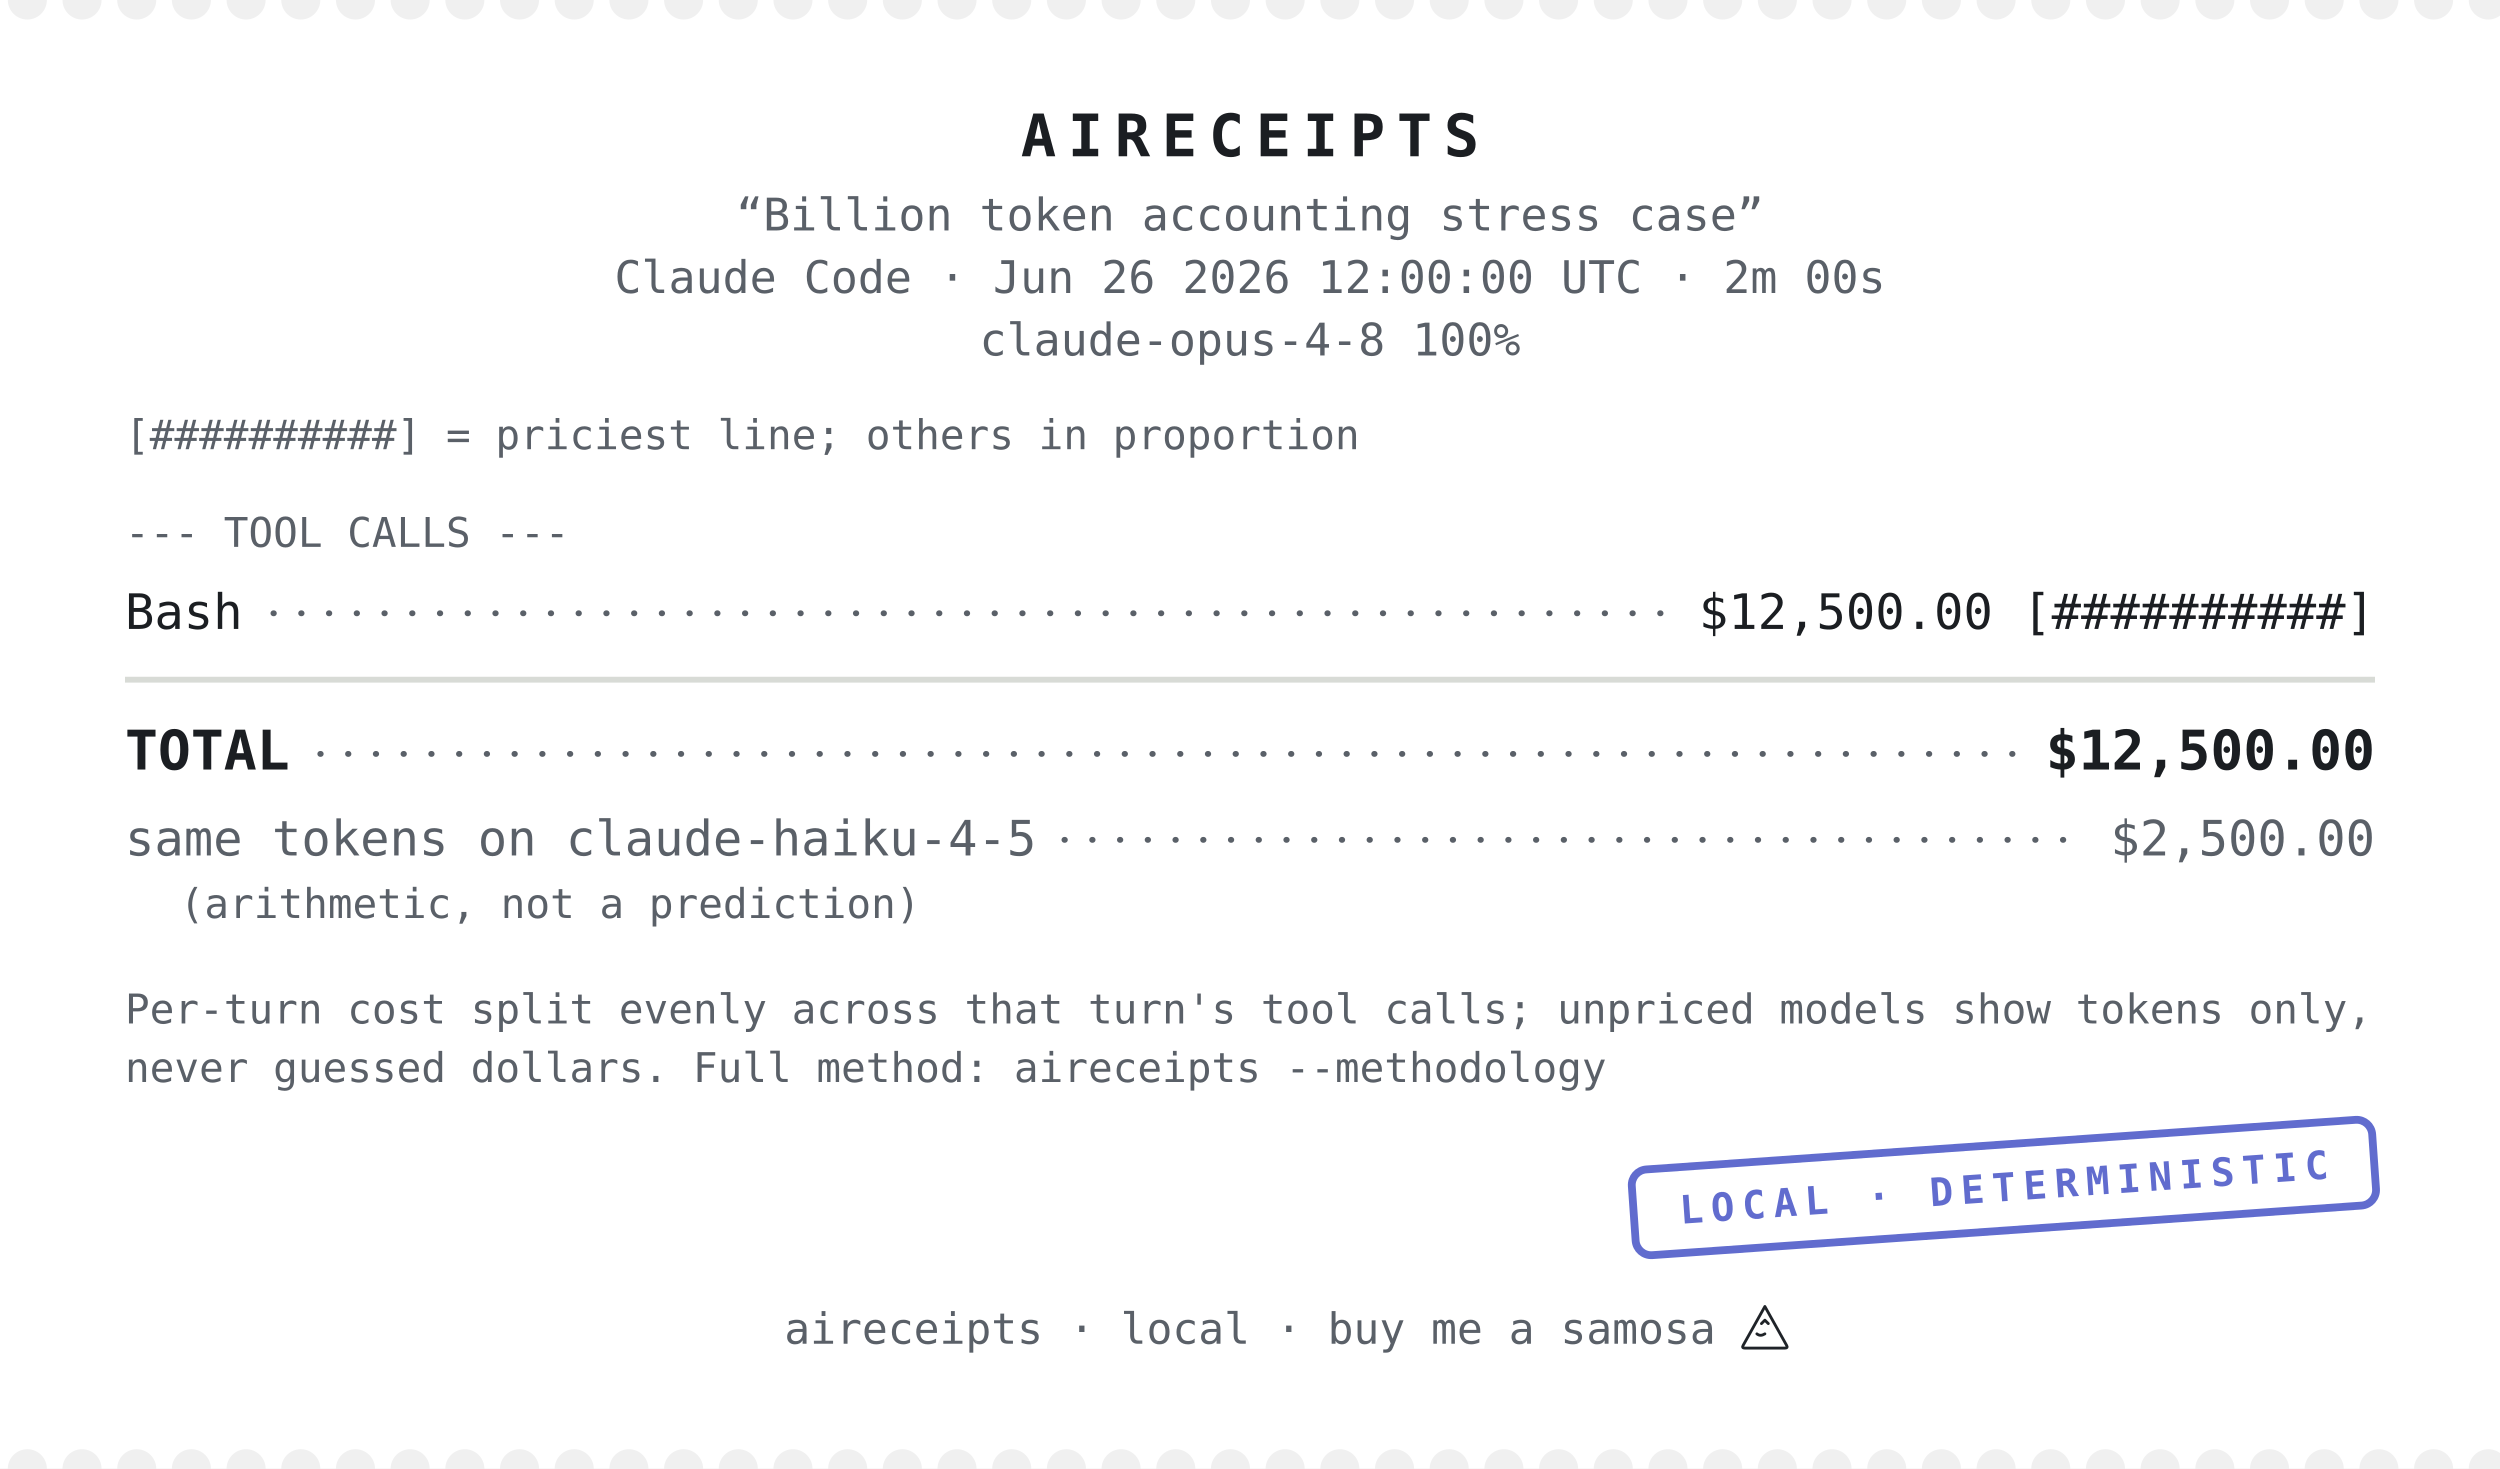
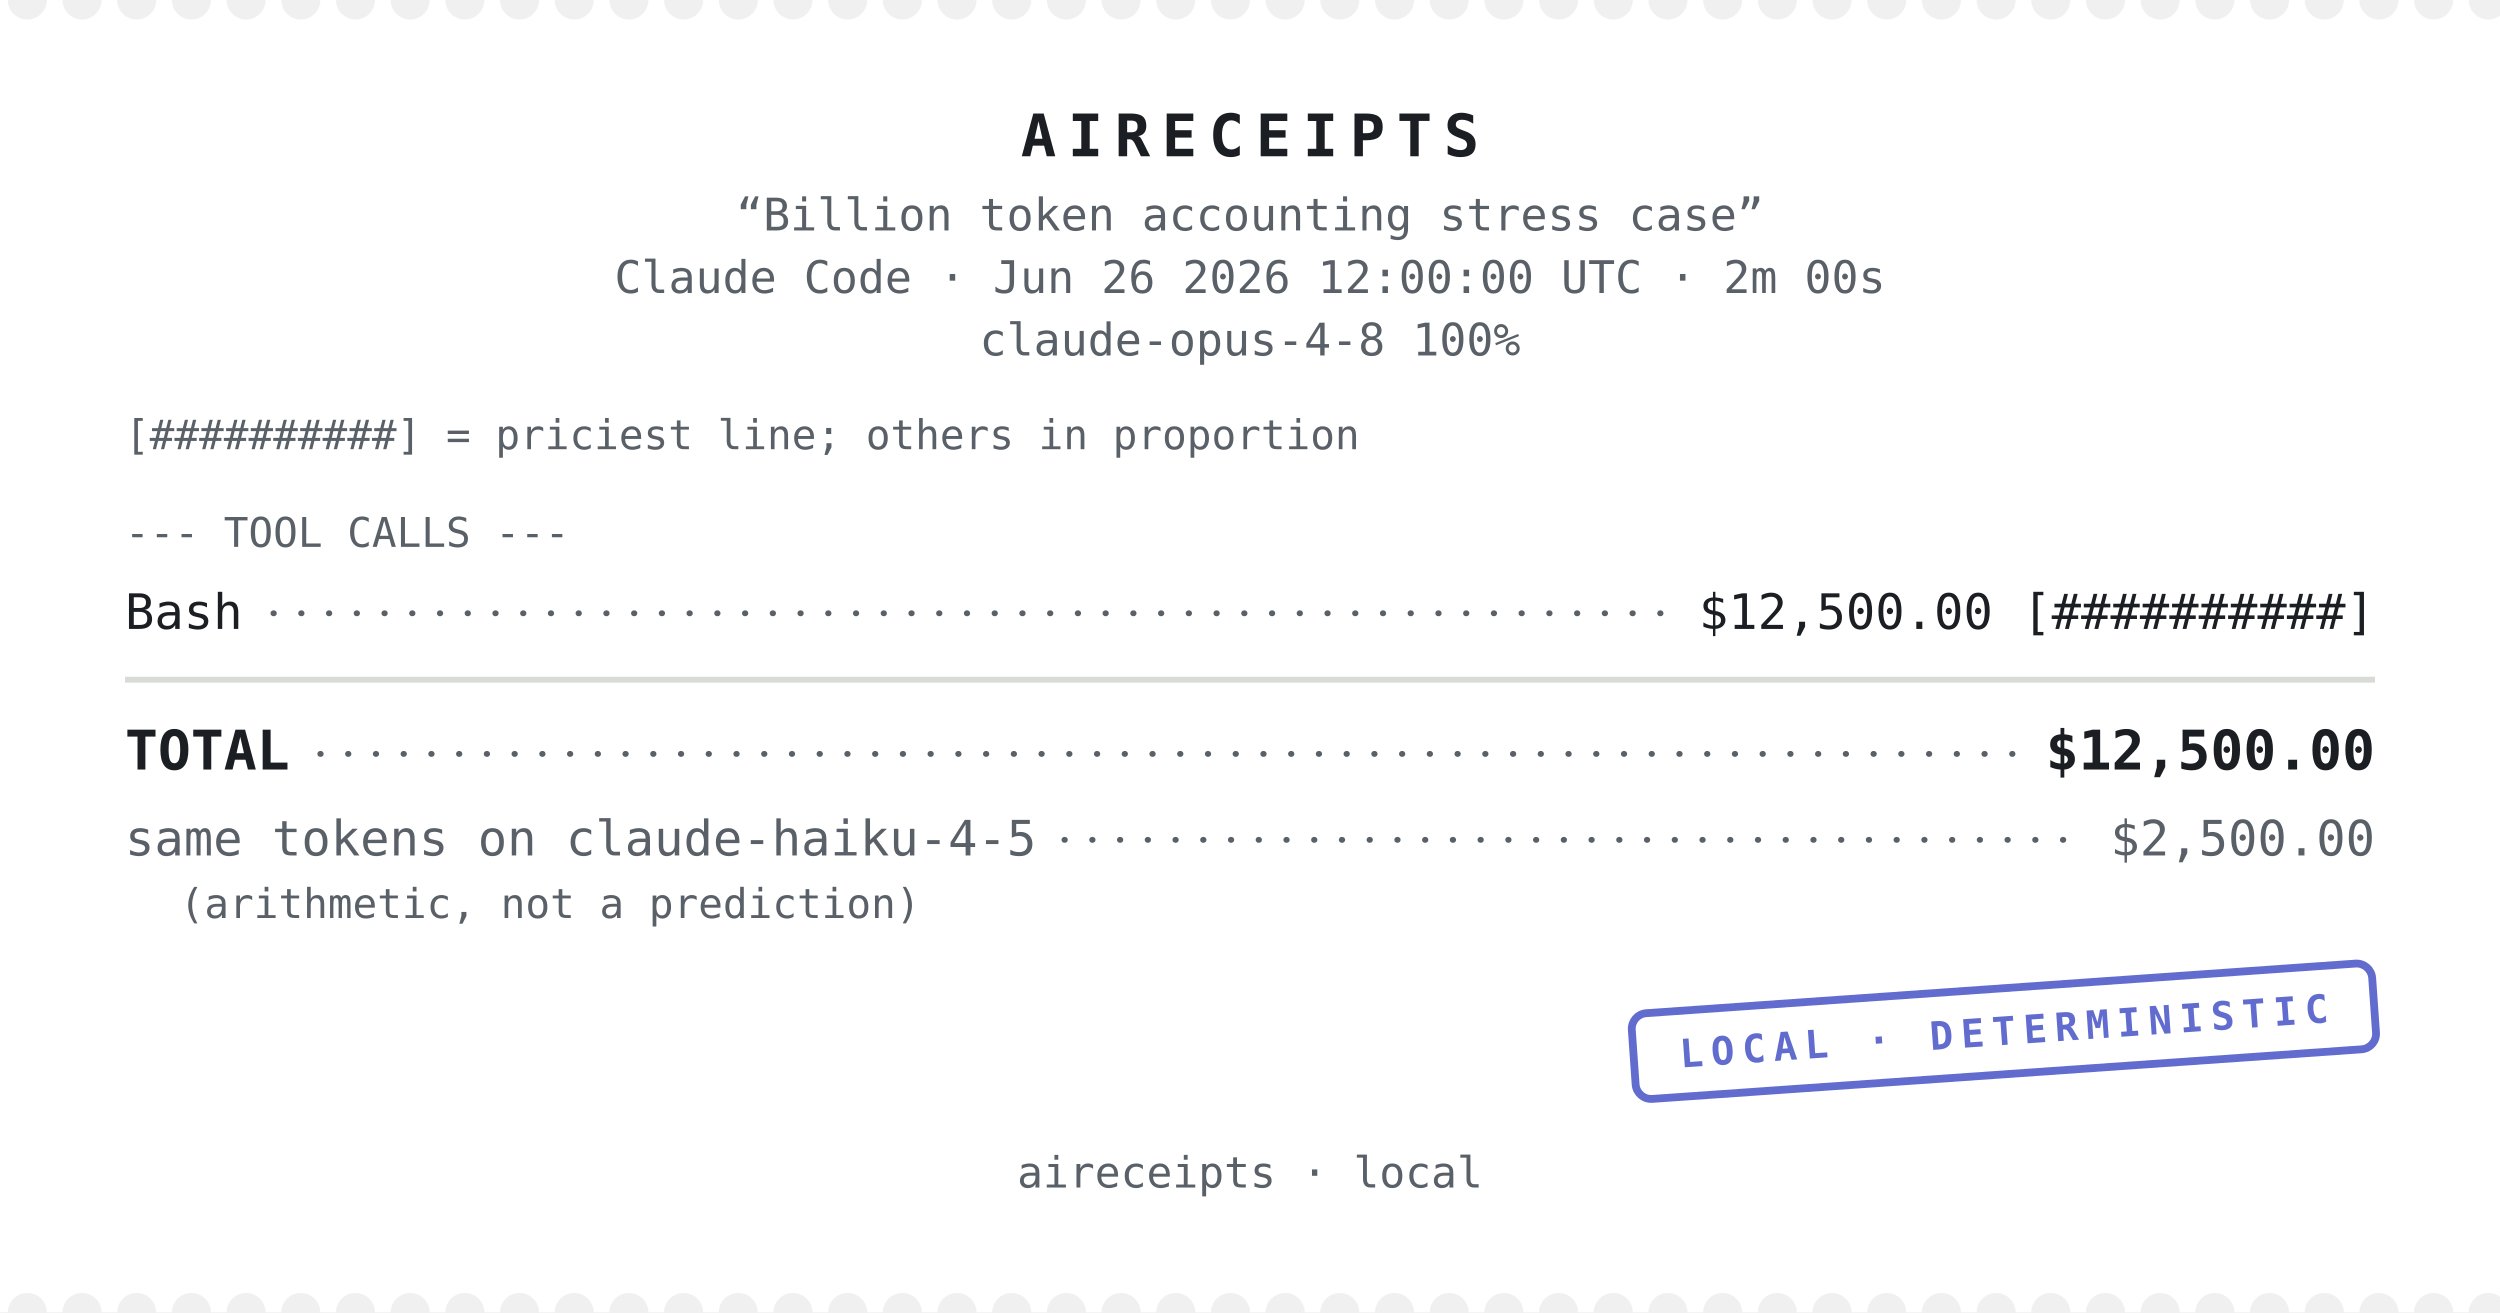
- <svg xmlns="http://www.w3.org/2000/svg" width="640" height="376" viewBox="0 0 640 376" font-family="&quot;SF Mono&quot;,&quot;Cascadia Code&quot;,&quot;JetBrains Mono&quot;,Menlo,Consolas,monospace" role="img" aria-label="aireceipts cost receipt">
+ <svg xmlns="http://www.w3.org/2000/svg" width="640" height="336" viewBox="0 0 640 336" font-family="&quot;SF Mono&quot;,&quot;Cascadia Code&quot;,&quot;JetBrains Mono&quot;,Menlo,Consolas,monospace" role="img" aria-label="aireceipts cost receipt">
  <g transform="translate(0 0)">
    <defs>
-       <mask id="perf-0" maskUnits="userSpaceOnUse" x="-5" y="-5" width="650" height="386">
-         <rect x="0" y="0" width="640" height="376" fill="#FFFFFF" />
+       <mask id="perf-0" maskUnits="userSpaceOnUse" x="-5" y="-5" width="650" height="346">
+         <rect x="0" y="0" width="640" height="336" fill="#FFFFFF" />
        <g class="perf-top">
          <circle cx="7" cy="0" r="5" fill="#000000" />
          <circle cx="21" cy="0" r="5" fill="#000000" />
          <circle cx="35" cy="0" r="5" fill="#000000" />
          <circle cx="49" cy="0" r="5" fill="#000000" />
          <circle cx="63" cy="0" r="5" fill="#000000" />
          <circle cx="77" cy="0" r="5" fill="#000000" />
          <circle cx="91" cy="0" r="5" fill="#000000" />
          <circle cx="105" cy="0" r="5" fill="#000000" />
          <circle cx="119" cy="0" r="5" fill="#000000" />
          <circle cx="133" cy="0" r="5" fill="#000000" />
          <circle cx="147" cy="0" r="5" fill="#000000" />
          <circle cx="161" cy="0" r="5" fill="#000000" />
          <circle cx="175" cy="0" r="5" fill="#000000" />
          <circle cx="189" cy="0" r="5" fill="#000000" />
          <circle cx="203" cy="0" r="5" fill="#000000" />
          <circle cx="217" cy="0" r="5" fill="#000000" />
          <circle cx="231" cy="0" r="5" fill="#000000" />
          <circle cx="245" cy="0" r="5" fill="#000000" />
          <circle cx="259" cy="0" r="5" fill="#000000" />
          <circle cx="273" cy="0" r="5" fill="#000000" />
          <circle cx="287" cy="0" r="5" fill="#000000" />
          <circle cx="301" cy="0" r="5" fill="#000000" />
          <circle cx="315" cy="0" r="5" fill="#000000" />
          <circle cx="329" cy="0" r="5" fill="#000000" />
          <circle cx="343" cy="0" r="5" fill="#000000" />
          <circle cx="357" cy="0" r="5" fill="#000000" />
          <circle cx="371" cy="0" r="5" fill="#000000" />
          <circle cx="385" cy="0" r="5" fill="#000000" />
          <circle cx="399" cy="0" r="5" fill="#000000" />
          <circle cx="413" cy="0" r="5" fill="#000000" />
          <circle cx="427" cy="0" r="5" fill="#000000" />
          <circle cx="441" cy="0" r="5" fill="#000000" />
          <circle cx="455" cy="0" r="5" fill="#000000" />
          <circle cx="469" cy="0" r="5" fill="#000000" />
          <circle cx="483" cy="0" r="5" fill="#000000" />
          <circle cx="497" cy="0" r="5" fill="#000000" />
          <circle cx="511" cy="0" r="5" fill="#000000" />
          <circle cx="525" cy="0" r="5" fill="#000000" />
          <circle cx="539" cy="0" r="5" fill="#000000" />
          <circle cx="553" cy="0" r="5" fill="#000000" />
          <circle cx="567" cy="0" r="5" fill="#000000" />
          <circle cx="581" cy="0" r="5" fill="#000000" />
          <circle cx="595" cy="0" r="5" fill="#000000" />
          <circle cx="609" cy="0" r="5" fill="#000000" />
          <circle cx="623" cy="0" r="5" fill="#000000" />
          <circle cx="637" cy="0" r="5" fill="#000000" />
        </g>
        <g class="perf-bottom">
-           <circle cx="7" cy="376" r="5" fill="#000000" />
-           <circle cx="21" cy="376" r="5" fill="#000000" />
-           <circle cx="35" cy="376" r="5" fill="#000000" />
-           <circle cx="49" cy="376" r="5" fill="#000000" />
-           <circle cx="63" cy="376" r="5" fill="#000000" />
-           <circle cx="77" cy="376" r="5" fill="#000000" />
-           <circle cx="91" cy="376" r="5" fill="#000000" />
-           <circle cx="105" cy="376" r="5" fill="#000000" />
-           <circle cx="119" cy="376" r="5" fill="#000000" />
-           <circle cx="133" cy="376" r="5" fill="#000000" />
-           <circle cx="147" cy="376" r="5" fill="#000000" />
-           <circle cx="161" cy="376" r="5" fill="#000000" />
-           <circle cx="175" cy="376" r="5" fill="#000000" />
-           <circle cx="189" cy="376" r="5" fill="#000000" />
-           <circle cx="203" cy="376" r="5" fill="#000000" />
-           <circle cx="217" cy="376" r="5" fill="#000000" />
-           <circle cx="231" cy="376" r="5" fill="#000000" />
-           <circle cx="245" cy="376" r="5" fill="#000000" />
-           <circle cx="259" cy="376" r="5" fill="#000000" />
-           <circle cx="273" cy="376" r="5" fill="#000000" />
-           <circle cx="287" cy="376" r="5" fill="#000000" />
-           <circle cx="301" cy="376" r="5" fill="#000000" />
-           <circle cx="315" cy="376" r="5" fill="#000000" />
-           <circle cx="329" cy="376" r="5" fill="#000000" />
-           <circle cx="343" cy="376" r="5" fill="#000000" />
-           <circle cx="357" cy="376" r="5" fill="#000000" />
-           <circle cx="371" cy="376" r="5" fill="#000000" />
-           <circle cx="385" cy="376" r="5" fill="#000000" />
-           <circle cx="399" cy="376" r="5" fill="#000000" />
-           <circle cx="413" cy="376" r="5" fill="#000000" />
-           <circle cx="427" cy="376" r="5" fill="#000000" />
-           <circle cx="441" cy="376" r="5" fill="#000000" />
-           <circle cx="455" cy="376" r="5" fill="#000000" />
-           <circle cx="469" cy="376" r="5" fill="#000000" />
-           <circle cx="483" cy="376" r="5" fill="#000000" />
-           <circle cx="497" cy="376" r="5" fill="#000000" />
-           <circle cx="511" cy="376" r="5" fill="#000000" />
-           <circle cx="525" cy="376" r="5" fill="#000000" />
-           <circle cx="539" cy="376" r="5" fill="#000000" />
-           <circle cx="553" cy="376" r="5" fill="#000000" />
-           <circle cx="567" cy="376" r="5" fill="#000000" />
-           <circle cx="581" cy="376" r="5" fill="#000000" />
-           <circle cx="595" cy="376" r="5" fill="#000000" />
-           <circle cx="609" cy="376" r="5" fill="#000000" />
-           <circle cx="623" cy="376" r="5" fill="#000000" />
-           <circle cx="637" cy="376" r="5" fill="#000000" />
+           <circle cx="7" cy="336" r="5" fill="#000000" />
+           <circle cx="21" cy="336" r="5" fill="#000000" />
+           <circle cx="35" cy="336" r="5" fill="#000000" />
+           <circle cx="49" cy="336" r="5" fill="#000000" />
+           <circle cx="63" cy="336" r="5" fill="#000000" />
+           <circle cx="77" cy="336" r="5" fill="#000000" />
+           <circle cx="91" cy="336" r="5" fill="#000000" />
+           <circle cx="105" cy="336" r="5" fill="#000000" />
+           <circle cx="119" cy="336" r="5" fill="#000000" />
+           <circle cx="133" cy="336" r="5" fill="#000000" />
+           <circle cx="147" cy="336" r="5" fill="#000000" />
+           <circle cx="161" cy="336" r="5" fill="#000000" />
+           <circle cx="175" cy="336" r="5" fill="#000000" />
+           <circle cx="189" cy="336" r="5" fill="#000000" />
+           <circle cx="203" cy="336" r="5" fill="#000000" />
+           <circle cx="217" cy="336" r="5" fill="#000000" />
+           <circle cx="231" cy="336" r="5" fill="#000000" />
+           <circle cx="245" cy="336" r="5" fill="#000000" />
+           <circle cx="259" cy="336" r="5" fill="#000000" />
+           <circle cx="273" cy="336" r="5" fill="#000000" />
+           <circle cx="287" cy="336" r="5" fill="#000000" />
+           <circle cx="301" cy="336" r="5" fill="#000000" />
+           <circle cx="315" cy="336" r="5" fill="#000000" />
+           <circle cx="329" cy="336" r="5" fill="#000000" />
+           <circle cx="343" cy="336" r="5" fill="#000000" />
+           <circle cx="357" cy="336" r="5" fill="#000000" />
+           <circle cx="371" cy="336" r="5" fill="#000000" />
+           <circle cx="385" cy="336" r="5" fill="#000000" />
+           <circle cx="399" cy="336" r="5" fill="#000000" />
+           <circle cx="413" cy="336" r="5" fill="#000000" />
+           <circle cx="427" cy="336" r="5" fill="#000000" />
+           <circle cx="441" cy="336" r="5" fill="#000000" />
+           <circle cx="455" cy="336" r="5" fill="#000000" />
+           <circle cx="469" cy="336" r="5" fill="#000000" />
+           <circle cx="483" cy="336" r="5" fill="#000000" />
+           <circle cx="497" cy="336" r="5" fill="#000000" />
+           <circle cx="511" cy="336" r="5" fill="#000000" />
+           <circle cx="525" cy="336" r="5" fill="#000000" />
+           <circle cx="539" cy="336" r="5" fill="#000000" />
+           <circle cx="553" cy="336" r="5" fill="#000000" />
+           <circle cx="567" cy="336" r="5" fill="#000000" />
+           <circle cx="581" cy="336" r="5" fill="#000000" />
+           <circle cx="595" cy="336" r="5" fill="#000000" />
+           <circle cx="609" cy="336" r="5" fill="#000000" />
+           <circle cx="623" cy="336" r="5" fill="#000000" />
+           <circle cx="637" cy="336" r="5" fill="#000000" />
        </g>
      </mask>
    </defs>
-     <rect x="0" y="0" width="640" height="376" fill="#FFFFFF" mask="url(#perf-0)" />
+     <rect x="0" y="0" width="640" height="336" fill="#FFFFFF" mask="url(#perf-0)" />
    <text x="320" y="40" font-size="15" fill="#1B1E22" text-anchor="middle" font-weight="700" letter-spacing="3">AIRECEIPTS</text>
    <text x="320" y="59" font-size="11.5" fill="#5A6068" text-anchor="middle">“Billion token accounting stress case”</text>
    <text x="320" y="75" font-size="11.5" fill="#5A6068" text-anchor="middle">Claude Code · Jun 26 2026 12:00:00 UTC · 2m 00s</text>
    <text x="320" y="91" font-size="11.5" fill="#5A6068" text-anchor="middle">claude-opus-4-8 100%</text>
    <text x="32" y="115" font-size="10.5" fill="#5A6068" text-anchor="start">[##########] = priciest line; others in proportion</text>
    <text x="32" y="140" font-size="10.5" fill="#5A6068" text-anchor="start">--- TOOL CALLS ---</text>
    <text x="32" y="161" font-size="12.5" fill="#1B1E22" text-anchor="start">Bash</text>
    <text x="608" y="161" font-size="12.5" fill="#1B1E22" text-anchor="end">$12,500.00 [##########]</text>
    <line x1="70" y1="157" x2="427.5" y2="157" stroke="#5A6068" stroke-width="1.5" stroke-linecap="round" stroke-dasharray="0.1 7" />
    <line x1="32" y1="174" x2="608" y2="174" stroke="#D8DBD6" stroke-width="1.5" />
    <text x="32" y="197" font-size="14" fill="#1B1E22" text-anchor="start" font-weight="700">TOTAL</text>
    <text x="608" y="197" font-size="14" fill="#1B1E22" text-anchor="end" font-weight="700">$12,500.00</text>
    <line x1="82" y1="193" x2="516" y2="193" stroke="#5A6068" stroke-width="1.5" stroke-linecap="round" stroke-dasharray="0.1 7" />
    <text x="32" y="219" font-size="12.5" fill="#5A6068" text-anchor="start" font-weight="400">same tokens on claude-haiku-4-5</text>
    <text x="608" y="219" font-size="12.5" fill="#5A6068" text-anchor="end" font-weight="400">$2,500.00</text>
    <line x1="272.5" y1="215" x2="532.5" y2="215" stroke="#5A6068" stroke-width="1.5" stroke-linecap="round" stroke-dasharray="0.1 7" />
    <text x="46" y="235" font-size="10.5" fill="#5A6068" text-anchor="start">(arithmetic, not a prediction)</text>
-     <text x="32" y="262" font-size="10.5" fill="#5A6068" text-anchor="start">Per-turn cost split evenly across that turn's tool calls; unpriced models show tokens only,</text>
-     <text x="32" y="277" font-size="10.5" fill="#5A6068" text-anchor="start">never guessed dollars. Full method: aireceipts --methodology</text>
-     <g class="stamp" opacity="0.8" transform="rotate(-4 513 304)">
-       <rect x="418" y="293" width="190" height="22" rx="4" fill="none" stroke="#3947C2" stroke-width="2" />
-       <text x="513" y="307.5" font-size="10" fill="#3947C2" text-anchor="middle" font-weight="700" letter-spacing="2">LOCAL · DETERMINISTIC</text>
+     <g class="stamp" opacity="0.8" transform="rotate(-4 513 264)">
+       <rect x="418" y="253" width="190" height="22" rx="4" fill="none" stroke="#3947C2" stroke-width="2" />
+       <text x="513" y="267.5" font-size="10" fill="#3947C2" text-anchor="middle" font-weight="700" letter-spacing="2">LOCAL · DETERMINISTIC</text>
    </g>
-     <text x="320" y="344" font-size="11" fill="#5A6068" text-anchor="middle">aireceipts · local · buy me a samosa</text>
-     <g transform="translate(444.8 333) scale(0.292)" fill="none" stroke="#1f2328" stroke-width="2.5" stroke-linejoin="round" stroke-linecap="round">
-       <path d="M24 5 L43 39 Q44.5 41.5 41.5 41.5 H6.5 Q3.5 41.5 5 39 Z" />
-       <path d="M17 29 q3 2.5 7 0" />
-       <path d="M21 20 l3 -3 3 3" />
-     </g>
+     <text x="320" y="304" font-size="11" fill="#5A6068" text-anchor="middle">aireceipts · local</text>
  </g>
</svg>
